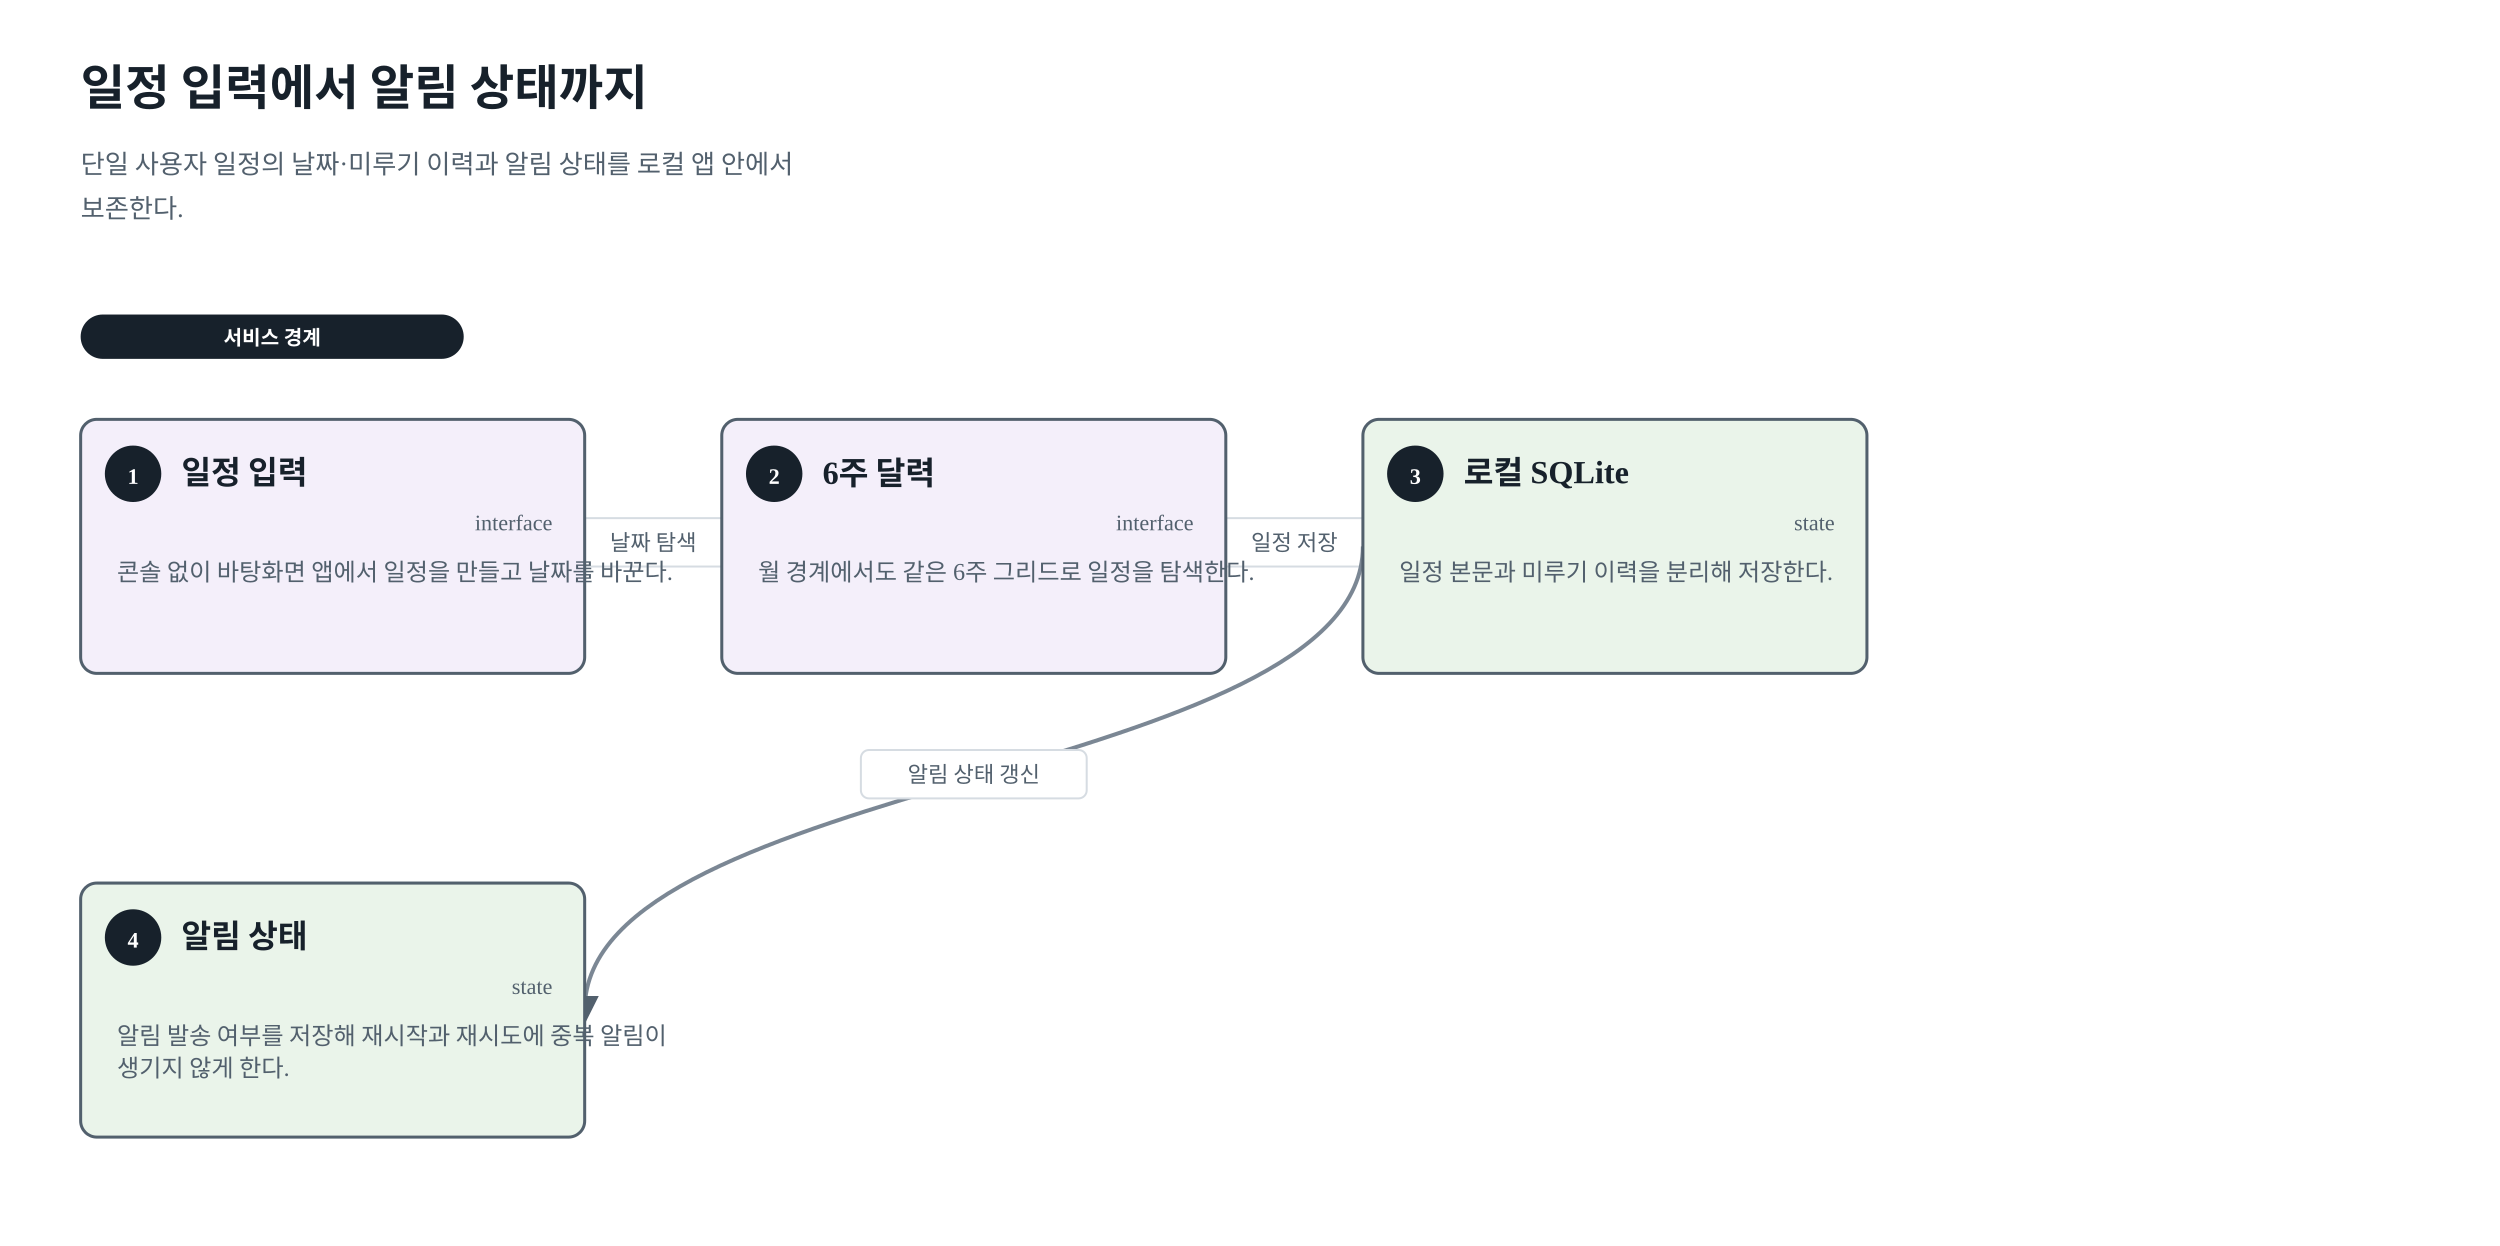
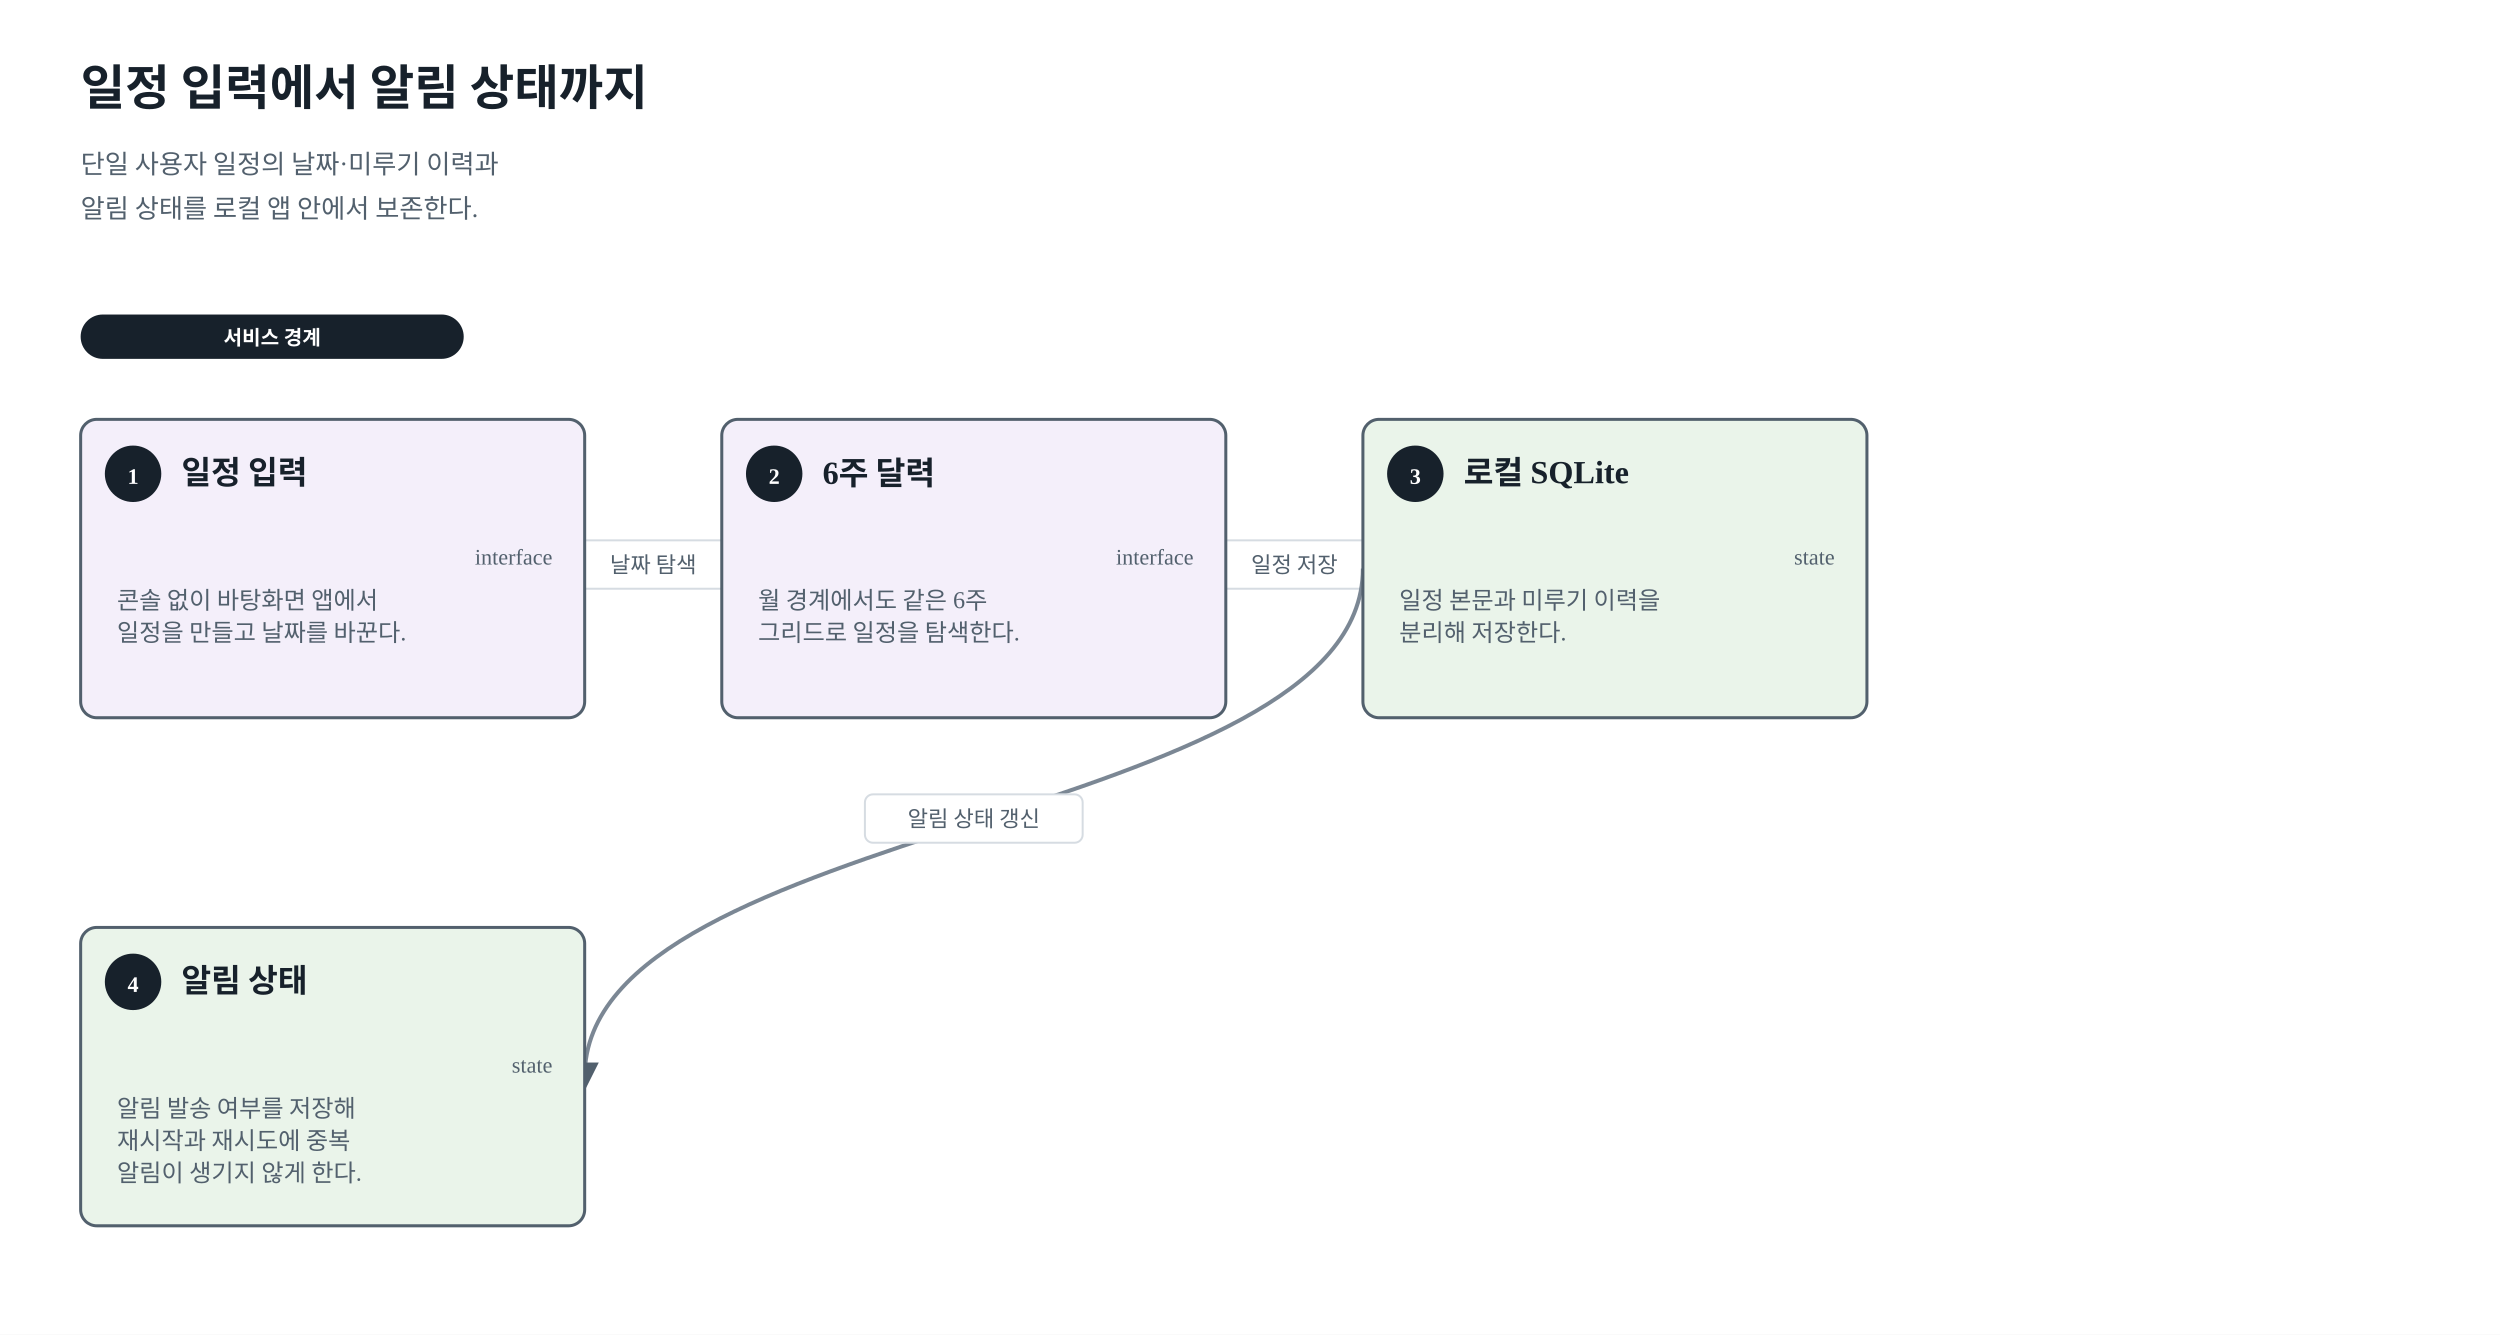
- <svg xmlns="http://www.w3.org/2000/svg" viewBox="0 0 1240 618" role="img" aria-labelledby="system-map-title system-map-desc">
+ <svg xmlns="http://www.w3.org/2000/svg" viewBox="0 0 1240 662" role="img" aria-labelledby="system-map-title system-map-desc">
  <defs>
    <marker id="system-map-arrow" viewBox="0 0 10 10" refX="5" refY="5" markerWidth="7" markerHeight="7" orient="auto-start-reverse">
      <path d="M 0 0 L 10 5 L 0 10 z" fill="#52606d" />
    </marker>
  </defs>
-   <rect width="1240" height="618" fill="#ffffff" />
+   <rect width="1240" height="662" fill="#ffffff" />
  <text fill="#17212b" font-size="24" font-weight="700">
    <tspan x="40" y="52">일정 입력에서 알림 상태까지</tspan>
  </text>
  <text fill="#52606d" font-size="13">
-     <tspan x="40" y="86">단일 사용자 일정의 날짜·미루기 이력과 알림 상태를 로컬 앱 안에서</tspan>
-     <tspan x="40" y="108">보존한다.</tspan>
+     <tspan x="40" y="86">단일 사용자 일정의 날짜·미루기 이력과</tspan>
+     <tspan x="40" y="108">알림 상태를 로컬 앱 안에서 보존한다.</tspan>
  </text>
  <rect x="40" y="156" width="190" height="22" rx="11" fill="#17212b" />
  <text x="135" y="171" text-anchor="middle" fill="#ffffff" font-size="10" font-weight="700">서비스 경계</text>
  <g data-flow="flow-01">
-     <path d="M 290 271 C 290 299, 358 243, 358 271" fill="none" stroke="#7b8794" stroke-width="2" marker-end="url(#system-map-arrow)" />
-     <rect x="284.5" y="257" width="79" height="24" rx="4" fill="#ffffff" stroke="#d6dce2" />
-     <text x="324" y="273" text-anchor="middle" fill="#52606d" font-size="11">날짜 탐색</text>
+     <path d="M 290 282 C 290 310, 358 254, 358 282" fill="none" stroke="#7b8794" stroke-width="2" marker-end="url(#system-map-arrow)" />
+     <rect x="285" y="268" width="78" height="24" rx="4" fill="#ffffff" stroke="#d6dce2" />
+     <text x="324" y="284" text-anchor="middle" fill="#52606d" font-size="11">날짜 탐색</text>
  </g>
  <g data-flow="flow-02">
-     <path d="M 608 271 C 608 299, 676 243, 676 271" fill="none" stroke="#7b8794" stroke-width="2" marker-end="url(#system-map-arrow)" />
-     <rect x="602.5" y="257" width="79" height="24" rx="4" fill="#ffffff" stroke="#d6dce2" />
-     <text x="642" y="273" text-anchor="middle" fill="#52606d" font-size="11">일정 저장</text>
+     <path d="M 608 282 C 608 310, 676 254, 676 282" fill="none" stroke="#7b8794" stroke-width="2" marker-end="url(#system-map-arrow)" />
+     <rect x="603" y="268" width="78" height="24" rx="4" fill="#ffffff" stroke="#d6dce2" />
+     <text x="642" y="284" text-anchor="middle" fill="#52606d" font-size="11">일정 저장</text>
  </g>
  <g data-flow="flow-03">
-     <path d="M 676 271 C 676 386, 290 386, 290 501" fill="none" stroke="#7b8794" stroke-width="2" marker-end="url(#system-map-arrow)" />
-     <rect x="427" y="372" width="112" height="24" rx="4" fill="#ffffff" stroke="#d6dce2" />
-     <text x="483" y="388" text-anchor="middle" fill="#52606d" font-size="11">알림 상태 갱신</text>
+     <path d="M 676 282 C 676 408, 290 408, 290 534" fill="none" stroke="#7b8794" stroke-width="2" marker-end="url(#system-map-arrow)" />
+     <rect x="429" y="394" width="108" height="24" rx="4" fill="#ffffff" stroke="#d6dce2" />
+     <text x="483" y="410" text-anchor="middle" fill="#52606d" font-size="11">알림 상태 갱신</text>
  </g>
  <g data-node="calendar-input">
-     <rect x="40" y="208" width="250" height="126" rx="8" fill="#f4effa" stroke="#52606d" stroke-width="1.5" />
+     <rect x="40" y="208" width="250" height="148" rx="8" fill="#f4effa" stroke="#52606d" stroke-width="1.5" />
    <circle cx="66" cy="235" r="14" fill="#17212b" />
    <text x="66" y="240" text-anchor="middle" fill="#ffffff" font-size="11" font-weight="700">1</text>
-     <text x="90" y="240" fill="#17212b" font-size="16" font-weight="700">일정 입력</text>
-     <text x="274" y="263" text-anchor="end" fill="#52606d" font-size="11">interface</text>
+     <text x="90" y="240" fill="#17212b" font-size="16" font-weight="700">
+       <tspan x="90" y="240">일정 입력</tspan>
+     </text>
+     <text x="274" y="280" text-anchor="end" fill="#52606d" font-size="11">interface</text>
    <text x="58" y="286" fill="#52606d" font-size="12">
-       <tspan x="58" y="288">콘솔 없이 바탕화면 앱에서 일정을 만들고 날짜를 바꾼다.</tspan>
+       <tspan x="58" y="302">콘솔 없이 바탕화면 앱에서</tspan>
+       <tspan x="58" y="318">일정을 만들고 날짜를 바꾼다.</tspan>
    </text>
  </g>
  <g data-node="calendar-view">
-     <rect x="358" y="208" width="250" height="126" rx="8" fill="#f4effa" stroke="#52606d" stroke-width="1.5" />
+     <rect x="358" y="208" width="250" height="148" rx="8" fill="#f4effa" stroke="#52606d" stroke-width="1.5" />
    <circle cx="384" cy="235" r="14" fill="#17212b" />
    <text x="384" y="240" text-anchor="middle" fill="#ffffff" font-size="11" font-weight="700">2</text>
-     <text x="408" y="240" fill="#17212b" font-size="16" font-weight="700">6주 달력</text>
-     <text x="592" y="263" text-anchor="end" fill="#52606d" font-size="11">interface</text>
+     <text x="408" y="240" fill="#17212b" font-size="16" font-weight="700">
+       <tspan x="408" y="240">6주 달력</tspan>
+     </text>
+     <text x="592" y="280" text-anchor="end" fill="#52606d" font-size="11">interface</text>
    <text x="376" y="286" fill="#52606d" font-size="12">
-       <tspan x="376" y="288">월 경계에서도 같은 6주 그리드로 일정을 탐색한다.</tspan>
+       <tspan x="376" y="302">월 경계에서도 같은 6주</tspan>
+       <tspan x="376" y="318">그리드로 일정을 탐색한다.</tspan>
    </text>
  </g>
  <g data-node="sqlite-store">
-     <rect x="676" y="208" width="250" height="126" rx="8" fill="#eaf4ea" stroke="#52606d" stroke-width="1.5" />
+     <rect x="676" y="208" width="250" height="148" rx="8" fill="#eaf4ea" stroke="#52606d" stroke-width="1.5" />
    <circle cx="702" cy="235" r="14" fill="#17212b" />
    <text x="702" y="240" text-anchor="middle" fill="#ffffff" font-size="11" font-weight="700">3</text>
-     <text x="726" y="240" fill="#17212b" font-size="16" font-weight="700">로컬 SQLite</text>
-     <text x="910" y="263" text-anchor="end" fill="#52606d" font-size="11">state</text>
+     <text x="726" y="240" fill="#17212b" font-size="16" font-weight="700">
+       <tspan x="726" y="240">로컬 SQLite</tspan>
+     </text>
+     <text x="910" y="280" text-anchor="end" fill="#52606d" font-size="11">state</text>
    <text x="694" y="286" fill="#52606d" font-size="12">
-       <tspan x="694" y="288">일정 본문과 미루기 이력을 분리해 저장한다.</tspan>
+       <tspan x="694" y="302">일정 본문과 미루기 이력을</tspan>
+       <tspan x="694" y="318">분리해 저장한다.</tspan>
    </text>
  </g>
  <g data-node="notification-state">
-     <rect x="40" y="438" width="250" height="126" rx="8" fill="#eaf4ea" stroke="#52606d" stroke-width="1.5" />
-     <circle cx="66" cy="465" r="14" fill="#17212b" />
-     <text x="66" y="470" text-anchor="middle" fill="#ffffff" font-size="11" font-weight="700">4</text>
-     <text x="90" y="470" fill="#17212b" font-size="16" font-weight="700">알림 상태</text>
-     <text x="274" y="493" text-anchor="end" fill="#52606d" font-size="11">state</text>
-     <text x="58" y="516" fill="#52606d" font-size="12">
-       <tspan x="58" y="518">알림 발송 여부를 저장해 재시작과 재시도에 중복 알림이</tspan>
-       <tspan x="58" y="534">생기지 않게 한다.</tspan>
+     <rect x="40" y="460" width="250" height="148" rx="8" fill="#eaf4ea" stroke="#52606d" stroke-width="1.5" />
+     <circle cx="66" cy="487" r="14" fill="#17212b" />
+     <text x="66" y="492" text-anchor="middle" fill="#ffffff" font-size="11" font-weight="700">4</text>
+     <text x="90" y="492" fill="#17212b" font-size="16" font-weight="700">
+       <tspan x="90" y="492">알림 상태</tspan>
+     </text>
+     <text x="274" y="532" text-anchor="end" fill="#52606d" font-size="11">state</text>
+     <text x="58" y="538" fill="#52606d" font-size="12">
+       <tspan x="58" y="554">알림 발송 여부를 저장해</tspan>
+       <tspan x="58" y="570">재시작과 재시도에 중복</tspan>
+       <tspan x="58" y="586">알림이 생기지 않게 한다.</tspan>
    </text>
  </g>
</svg>
